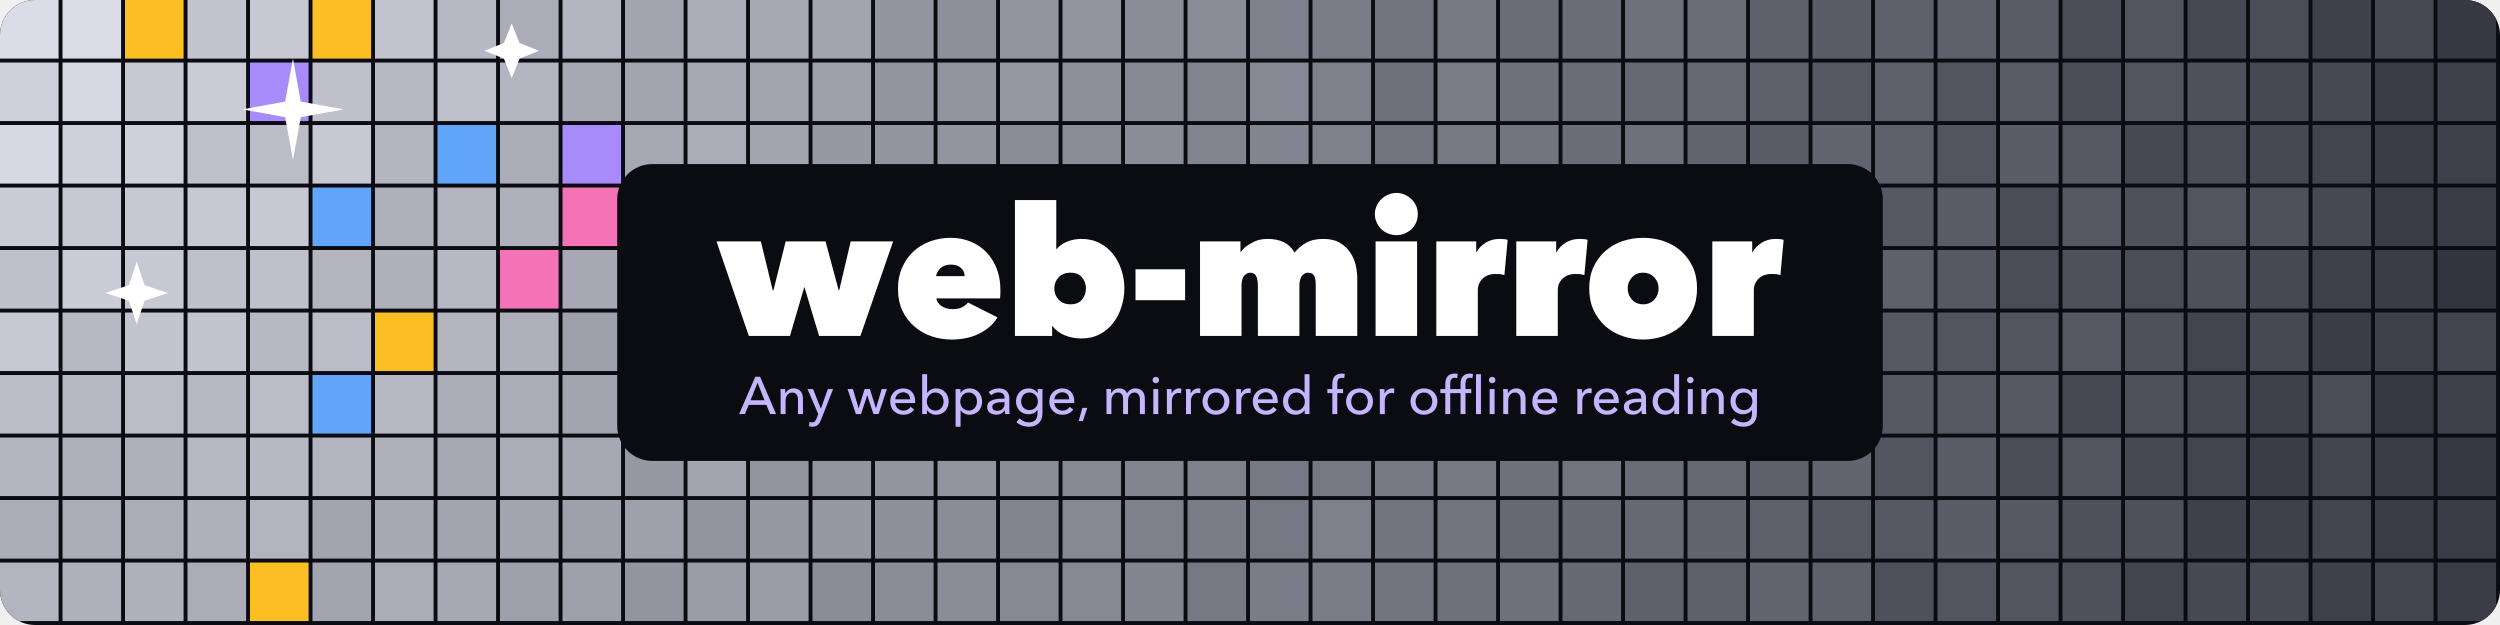
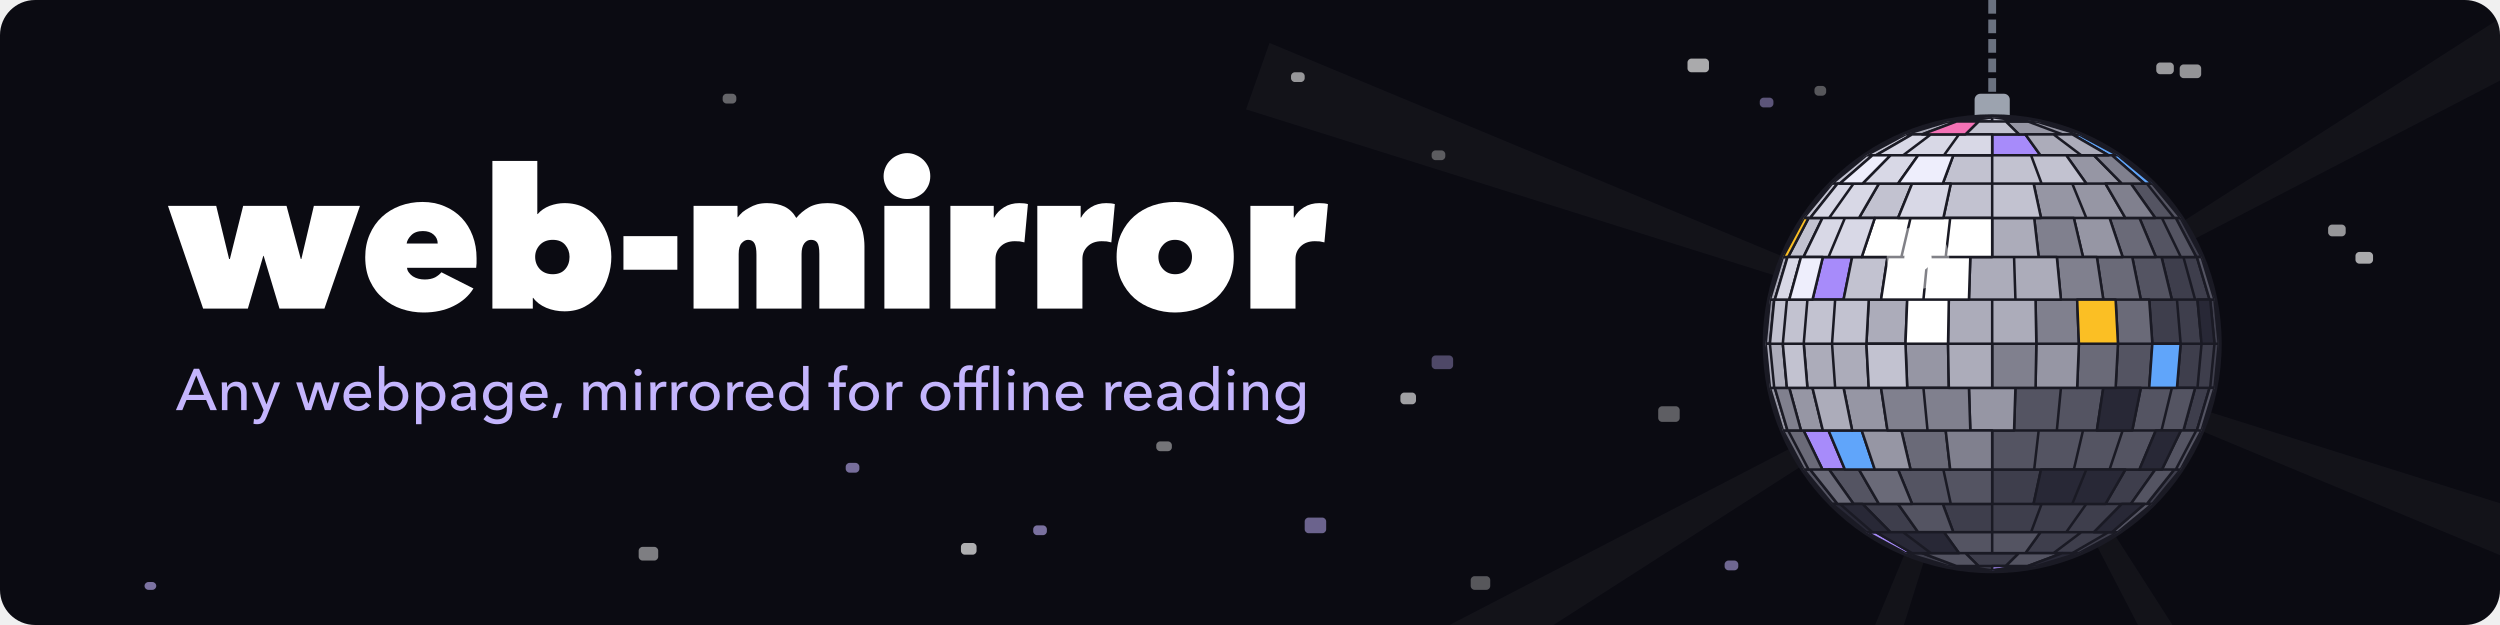
<svg xmlns="http://www.w3.org/2000/svg" viewBox="0 0 1280 320" width="1280" height="320" role="img" aria-label="web-mirror: any webpage, mirrored for offline reading">
  <defs>
    <path id="avenirheavy0" d="M404 0H175L-5 526H242L308 254H312L380 526H602L675 254H678L742 526H978L796 0H566L485 270H483Z" />
    <path id="avenirheavy1" d="M403 333Q403 361 382 379Q362 397 327 397Q289 397 268 376Q247 355 244 333ZM602 258Q602 245 602 232Q601 218 600 209H246Q247 195 256 184Q264 173 276 165Q289 157 304 153Q320 149 336 149Q368 149 390 160Q411 172 422 186L586 103Q551 46 484 13Q418 -20 330 -20Q273 -20 219 -2Q165 16 124 52Q82 87 57 140Q32 193 32 263Q32 328 55 380Q78 433 118 470Q157 506 210 526Q264 546 325 546Q387 546 438 524Q489 503 526 464Q562 426 582 373Q602 320 602 258Z" />
    <path id="avenirheavy2" d="M662 265Q662 213 646 163Q631 113 601 74Q571 34 526 10Q481 -14 422 -14Q373 -14 329 4Q285 23 262 55H260V0H53V756H283V484H285Q308 511 346 526Q384 540 422 540Q481 540 526 516Q571 492 601 453Q631 414 646 365Q662 316 662 265ZM448 265Q448 300 426 326Q404 352 362 352Q321 352 296 326Q272 300 272 265Q272 228 296 202Q321 176 362 176Q404 176 426 202Q448 227 448 265Z" />
    <path id="avenirheavy3" d="M30 371H306V199H30Z" />
    <path id="avenirheavy4" d="M375 0V276Q375 316 365 334Q355 352 332 352Q315 352 300 336Q284 320 284 279V0H53V526H278V468H280Q290 481 304 494Q319 506 338 516Q356 527 379 534Q402 540 429 540Q481 540 519 522Q557 503 579 464Q605 496 643 518Q681 540 739 540Q795 540 832 518Q868 496 890 463Q911 430 920 392Q928 353 928 320V0H697V280Q697 323 686 338Q676 352 654 352Q634 352 620 334Q606 315 606 279V0Z" />
    <path id="avenirheavy5" d="M54 526H285V0H54ZM50 678Q50 702 60 724Q69 745 86 761Q102 777 124 786Q146 796 171 796Q195 796 216 786Q237 777 254 761Q270 745 280 724Q289 702 289 678Q289 653 280 632Q270 610 254 594Q237 579 216 570Q195 561 171 561Q146 561 124 570Q102 579 86 594Q69 610 60 632Q50 653 50 678Z" />
    <path id="avenirheavy6" d="M53 526H275V466H277Q294 498 328 519Q361 540 406 540Q433 540 450 535L432 339Q421 342 408 344Q394 345 383 345Q338 345 311 319Q284 293 284 255V0H53Z" />
    <path id="avenirheavy7" d="M632 265Q632 197 608 144Q583 91 542 54Q500 18 446 -1Q391 -20 331 -20Q272 -20 218 -1Q163 18 122 54Q81 91 56 144Q32 197 32 265Q32 332 56 384Q81 437 122 473Q163 509 218 528Q272 546 331 546Q391 546 446 528Q500 509 542 473Q583 437 608 384Q632 332 632 265ZM331 352Q293 352 270 326Q246 300 246 265Q246 228 270 202Q294 176 332 176Q370 176 394 202Q418 228 418 265Q418 300 394 326Q369 352 331 352Z" />
-     <path id="avenirmed8" d="M115 0H5L312 708H402L706 0H594L522 174H186ZM221 261H486L354 593Z" />
-     <path id="avenirmed9" d="M166 474Q168 456 169 434Q170 411 170 396H173Q182 415 198 432Q213 448 233 460Q253 473 277 480Q301 487 327 487Q373 487 406 472Q439 456 461 430Q483 404 494 369Q504 334 504 294V0H410V263Q410 292 406 318Q401 344 389 364Q377 384 356 396Q335 408 302 408Q246 408 210 366Q175 323 175 252V0H81V372Q81 391 80 421Q79 451 77 474Z" />
    <path id="avenirmed10" d="M261 102H263L394 474H494L264 -112Q252 -142 238 -166Q224 -189 205 -206Q186 -222 160 -231Q135 -240 100 -240Q85 -240 70 -238Q54 -237 38 -233L47 -150Q71 -158 94 -158Q131 -158 149 -138Q167 -117 182 -79L212 0L9 474H114Z" />
    <path id="avenirmed11" d="M116 474 223 112H225L338 474H437L552 112H554L661 474H760L603 0H505L388 356H386L270 0H172L14 474Z" />
    <path id="avenirmed12" d="M428 279Q427 307 418 332Q410 356 394 374Q377 392 352 402Q328 413 295 413Q265 413 238 402Q212 392 192 374Q173 356 160 332Q148 307 146 279ZM523 241Q523 233 523 225Q523 217 522 209H146Q147 179 160 152Q172 126 193 106Q214 87 242 76Q269 65 300 65Q348 65 383 86Q418 107 438 137L504 84Q466 34 414 10Q363 -13 300 -13Q246 -13 200 5Q154 23 121 56Q88 88 69 134Q50 180 50 236Q50 291 68 338Q87 384 120 417Q153 450 198 468Q243 487 295 487Q347 487 390 470Q432 453 462 421Q491 389 507 344Q523 298 523 241Z" />
    <path id="avenirmed13" d="M174 75V0H83V756H177V403H180Q204 438 247 462Q290 487 349 487Q402 487 446 468Q489 449 520 415Q552 381 569 336Q586 290 586 238Q586 186 569 140Q552 94 521 60Q490 26 446 6Q402 -13 347 -13Q296 -13 250 10Q204 32 176 75ZM489 238Q489 271 479 302Q469 333 449 357Q429 381 400 395Q370 409 331 409Q295 409 266 395Q236 381 215 357Q194 333 182 302Q171 271 171 237Q171 203 182 172Q194 141 215 118Q236 94 266 80Q295 66 331 66Q370 66 400 80Q429 95 449 119Q469 143 479 174Q489 205 489 238Z" />
    <path id="avenirmed14" d="M175 -240H81V474H173V400H176Q199 438 244 462Q288 487 347 487Q400 487 444 468Q487 449 518 415Q550 381 567 336Q584 290 584 238Q584 186 567 140Q550 94 519 60Q488 26 444 6Q400 -13 345 -13Q294 -13 249 9Q204 31 178 71H175ZM487 238Q487 271 477 302Q467 333 447 357Q427 381 398 395Q368 409 329 409Q293 409 264 395Q234 381 213 357Q192 333 180 302Q169 271 169 237Q169 203 180 172Q192 141 213 118Q234 94 264 80Q293 66 329 66Q368 66 398 80Q427 95 447 119Q467 143 477 174Q487 205 487 238Z" />
    <path id="avenirmed15" d="M376 307Q376 360 344 386Q312 411 259 411Q219 411 184 396Q148 380 124 356L74 416Q109 449 160 468Q210 487 268 487Q319 487 356 472Q394 458 418 433Q442 408 454 374Q466 340 466 301V94Q466 70 468 44Q469 17 473 0H388Q380 34 380 68H377Q351 30 312 9Q272 -12 218 -12Q190 -12 160 -4Q129 3 104 20Q79 37 62 65Q46 93 46 134Q46 188 75 220Q104 251 151 268Q198 284 257 289Q316 294 376 294ZM353 226Q318 226 280 223Q243 220 212 211Q182 202 162 184Q142 166 142 136Q142 115 150 101Q159 87 173 78Q187 69 204 66Q221 62 239 62Q305 62 340 102Q376 141 376 201V226Z" />
    <path id="avenirmed16" d="M118 -81Q149 -116 196 -137Q242 -158 291 -158Q338 -158 370 -144Q402 -131 422 -108Q441 -84 450 -52Q458 -20 458 17V78H456Q430 38 385 17Q340 -4 289 -4Q235 -4 190 15Q146 34 115 67Q84 100 67 144Q50 189 50 240Q50 291 67 336Q84 381 115 414Q146 448 190 468Q234 487 288 487Q339 487 386 465Q432 443 459 398H461V474H552V24Q552 -28 539 -76Q526 -123 495 -160Q464 -196 414 -218Q364 -240 290 -240Q228 -240 166 -218Q103 -195 58 -154ZM147 242Q147 209 158 179Q168 149 188 126Q209 103 238 89Q267 75 304 75Q340 75 370 88Q400 101 421 124Q442 146 454 176Q465 207 465 242Q465 276 454 306Q442 336 420 359Q399 382 370 396Q340 409 304 409Q267 409 238 396Q209 382 188 360Q168 337 158 306Q147 276 147 242Z" />
    <path id="avenirmed17" d="M114 -133H34L103 117H197Z" />
    <path id="avenirmed18" d="M173 396Q191 434 230 460Q270 487 324 487Q372 487 410 465Q449 443 471 392Q495 438 538 462Q581 487 632 487Q678 487 711 472Q744 456 766 430Q788 404 798 369Q809 334 809 294V0H715V263Q715 292 710 318Q705 344 693 364Q681 384 661 396Q641 408 610 408Q578 408 555 394Q532 381 518 360Q503 338 496 311Q490 284 490 256V0H396V282Q396 310 391 333Q386 356 374 372Q362 389 343 398Q324 408 296 408Q244 408 210 366Q175 323 175 252V0H81V372Q81 391 80 421Q79 451 77 474H166Q168 456 169 434Q170 411 170 396H173Z" />
    <path id="avenirmed19" d="M176 0H82V474H176ZM192 645Q192 619 174 602Q155 585 129 585Q103 585 85 602Q67 620 67 645Q67 671 85 688Q103 706 129 706Q155 706 174 688Q192 671 192 645Z" />
    <path id="avenirmed20" d="M81 372Q81 391 80 421Q79 451 77 474H166Q168 456 169 432Q170 409 170 394H173Q193 436 232 462Q270 487 318 487Q340 487 355 483L351 396Q331 401 308 401Q274 401 249 388Q224 376 208 355Q191 334 183 306Q175 279 175 249V0H81V372Z" />
    <path id="avenirmed21" d="M561 238Q561 183 542 137Q522 91 488 58Q453 24 406 6Q359 -13 305 -13Q251 -13 204 6Q157 24 123 58Q89 91 70 137Q50 183 50 238Q50 293 70 338Q89 384 123 417Q157 450 204 468Q251 487 305 487Q359 487 406 468Q453 450 488 417Q522 384 542 338Q561 293 561 238ZM463 238Q463 272 452 303Q442 334 422 358Q402 381 372 395Q343 409 305 409Q267 409 238 395Q208 381 188 358Q168 334 158 303Q147 272 147 238Q147 204 158 173Q168 142 188 118Q208 94 238 80Q267 66 305 66Q343 66 372 80Q402 94 422 118Q442 142 452 173Q463 204 463 238Z" />
    <path id="avenirmed22" d="M459 75Q432 32 386 10Q339 -13 288 -13Q233 -13 189 6Q145 26 114 60Q83 94 66 140Q49 186 49 238Q49 290 66 336Q83 381 114 415Q146 449 190 468Q234 487 287 487Q345 487 388 462Q431 438 456 403H458V756H552V0H461V75ZM147 238Q147 205 157 174Q167 143 187 119Q207 95 236 80Q265 66 304 66Q340 66 370 80Q399 94 420 118Q441 141 452 172Q464 203 464 237Q464 271 452 302Q441 333 420 357Q399 381 370 395Q340 409 304 409Q265 409 236 395Q207 381 187 357Q167 333 157 302Q147 271 147 238Z" />
    <path id="avenirmed23" d="M304 397H194V0H100V397H6V474H100V573Q100 615 110 650Q119 686 140 712Q162 738 196 753Q229 768 277 768Q311 768 336 761L325 680Q314 683 303 685Q292 687 278 687Q251 687 234 678Q218 668 209 652Q200 636 197 616Q194 595 194 573V474H304Z" />
    <path id="avenirmed24" d="M177 0H83V756H177Z" />
+     <path id="avenirmed8" d="M115 0H5L312 708H402L706 0H594L522 174H186ZM221 261H486L354 593Z" />
+     <path id="avenirmed9" d="M166 474Q168 456 169 434Q170 411 170 396H173Q182 415 198 432Q213 448 233 460Q253 473 277 480Q301 487 327 487Q373 487 406 472Q439 456 461 430Q483 404 494 369Q504 334 504 294V0H410V263Q410 292 406 318Q401 344 389 364Q377 384 356 396Q335 408 302 408Q246 408 210 366Q175 323 175 252V0H81V372Q81 391 80 421Q79 451 77 474Z" />
+     <clipPath id="bl">
+       <circle cx="1020" cy="176" r="116" />
+     </clipPath>
  </defs>
  <clipPath id="c">
    <rect width="1280" height="320" rx="18" />
  </clipPath>
  <g clip-path="url(#c)">
    <rect width="1280" height="320" fill="#0b0b12" />
-     <path d="M0 0h30v30h-30ZM32 0h30v30h-30Z" fill="#dcdce8" />
-     <path d="M64 0h30v30h-30ZM160 0h30v30h-30ZM192 160h30v30h-30ZM128 288h30v30h-30Z" fill="#fbbf24" />
-     <path d="M96 0h30v30h-30ZM192 0h30v30h-30ZM64 160h30v30h-30ZM96 160h30v30h-30Z" fill="#c4c4d0" />
-     <path d="M128 0h30v30h-30ZM64 32h30v30h-30ZM160 64h30v30h-30ZM32 96h30v30h-30ZM64 96h30v30h-30ZM96 96h30v30h-30ZM128 96h30v30h-30ZM64 128h30v30h-30ZM0 160h30v30h-30Z" fill="#c8c8d4" />
-     <path d="M224 0h30v30h-30ZM192 32h30v30h-30ZM224 128h30v30h-30ZM32 160h30v30h-30ZM128 160h30v30h-30ZM32 192h30v30h-30ZM96 192h30v30h-30ZM192 192h30v30h-30ZM96 224h30v30h-30ZM128 224h30v30h-30Z" fill="#b8b8c4" />
-     <path d="M256 0h30v30h-30ZM352 0h30v30h-30ZM256 64h30v30h-30ZM352 64h30v30h-30ZM320 96h30v30h-30ZM224 192h30v30h-30ZM256 192h30v30h-30ZM256 224h30v30h-30ZM0 256h30v30h-30ZM32 256h30v30h-30ZM64 256h30v30h-30ZM96 288h30v30h-30ZM192 288h30v30h-30ZM0 320h30v30h-30ZM128 320h30v30h-30Z" fill="#acacb8" />
-     <path d="M288 0h30v30h-30ZM256 32h30v30h-30ZM192 64h30v30h-30ZM224 96h30v30h-30ZM160 128h30v30h-30ZM224 160h30v30h-30ZM0 224h30v30h-30ZM160 224h30v30h-30ZM128 256h30v30h-30ZM0 288h30v30h-30Z" fill="#b4b4c0" />
-     <path d="M320 0h30v30h-30ZM416 0h30v30h-30ZM320 32h30v30h-30ZM384 32h30v30h-30ZM384 64h30v30h-30ZM384 96h30v30h-30ZM320 128h30v30h-30ZM288 192h30v30h-30ZM352 224h30v30h-30ZM160 256h30v30h-30ZM224 256h30v30h-30ZM256 256h30v30h-30ZM160 288h30v30h-30ZM32 320h30v30h-30ZM224 320h30v30h-30Z" fill="#a4a4b0" />
-     <path d="M384 0h30v30h-30ZM288 32h30v30h-30ZM352 32h30v30h-30ZM320 64h30v30h-30ZM352 96h30v30h-30ZM288 128h30v30h-30ZM352 128h30v30h-30ZM320 192h30v30h-30ZM224 224h30v30h-30ZM288 224h30v30h-30ZM192 256h30v30h-30ZM224 288h30v30h-30ZM96 320h30v30h-30ZM160 320h30v30h-30ZM192 320h30v30h-30Z" fill="#a8a8b4" />
-     <path d="M448 0h30v30h-30ZM512 0h30v30h-30ZM544 0h30v30h-30ZM448 32h30v30h-30ZM480 32h30v30h-30ZM448 64h30v30h-30ZM480 64h30v30h-30ZM384 160h30v30h-30ZM384 192h30v30h-30ZM480 192h30v30h-30ZM384 224h30v30h-30ZM416 224h30v30h-30ZM448 224h30v30h-30ZM480 224h30v30h-30ZM352 256h30v30h-30ZM320 288h30v30h-30ZM384 320h30v30h-30ZM416 320h30v30h-30ZM448 320h30v30h-30Z" fill="#9494a0" />
-     <path d="M480 0h30v30h-30ZM544 32h30v30h-30ZM512 96h30v30h-30ZM448 128h30v30h-30ZM576 128h30v30h-30ZM416 160h30v30h-30ZM448 256h30v30h-30ZM352 320h30v30h-30Z" fill="#90909c" />
-     <path d="M576 0h30v30h-30ZM608 0h30v30h-30ZM512 64h30v30h-30ZM544 64h30v30h-30ZM576 64h30v30h-30ZM480 96h30v30h-30ZM544 96h30v30h-30ZM576 96h30v30h-30ZM480 128h30v30h-30ZM448 192h30v30h-30ZM512 224h30v30h-30ZM480 256h30v30h-30ZM416 288h30v30h-30ZM448 288h30v30h-30ZM480 288h30v30h-30Z" fill="#8c8c98" />
-     <path d="M640 0h30v30h-30ZM672 32h30v30h-30ZM672 64h30v30h-30ZM608 128h30v30h-30ZM576 160h30v30h-30ZM608 224h30v30h-30ZM576 256h30v30h-30ZM672 256h30v30h-30Z" fill="#80808c" />
-     <path d="M672 0h30v30h-30ZM736 32h30v30h-30ZM704 96h30v30h-30ZM736 128h30v30h-30ZM672 160h30v30h-30ZM704 192h30v30h-30ZM608 256h30v30h-30ZM640 288h30v30h-30ZM672 288h30v30h-30Z" fill="#7c7c88" />
-     <path d="M704 0h30v30h-30ZM704 64h30v30h-30ZM768 64h30v30h-30ZM704 128h30v30h-30ZM704 160h30v30h-30ZM800 224h30v30h-30ZM704 256h30v30h-30ZM736 256h30v30h-30ZM704 288h30v30h-30ZM608 320h30v30h-30ZM672 320h30v30h-30Z" fill="#747480" />
-     <path d="M736 0h30v30h-30ZM736 64h30v30h-30ZM640 96h30v30h-30ZM672 96h30v30h-30ZM640 128h30v30h-30ZM736 160h30v30h-30ZM672 192h30v30h-30ZM640 224h30v30h-30ZM672 224h30v30h-30ZM704 224h30v30h-30ZM736 224h30v30h-30ZM640 256h30v30h-30ZM608 288h30v30h-30ZM640 320h30v30h-30ZM704 320h30v30h-30Z" fill="#787884" />
-     <path d="M768 0h30v30h-30ZM800 0h30v30h-30ZM864 0h30v30h-30ZM800 32h30v30h-30ZM800 64h30v30h-30ZM768 96h30v30h-30ZM800 96h30v30h-30ZM800 128h30v30h-30ZM832 160h30v30h-30ZM736 192h30v30h-30ZM864 192h30v30h-30ZM832 224h30v30h-30ZM736 320h30v30h-30Z" fill="#6c6c78" />
-     <path d="M832 0h30v30h-30ZM704 32h30v30h-30ZM768 32h30v30h-30ZM832 64h30v30h-30ZM736 96h30v30h-30ZM768 160h30v30h-30ZM768 224h30v30h-30ZM736 288h30v30h-30ZM768 288h30v30h-30Z" fill="#70707c" />
-     <path d="M896 0h30v30h-30ZM960 0h30v30h-30ZM992 0h30v30h-30ZM896 32h30v30h-30ZM960 32h30v30h-30ZM960 64h30v30h-30ZM960 128h30v30h-30ZM896 160h30v30h-30ZM896 224h30v30h-30ZM896 256h30v30h-30ZM832 288h30v30h-30ZM864 288h30v30h-30ZM928 288h30v30h-30ZM896 320h30v30h-30Z" fill="#60606c" />
-     <path d="M928 0h30v30h-30ZM1024 0h30v30h-30ZM1024 32h30v30h-30ZM896 64h30v30h-30ZM1024 64h30v30h-30ZM896 96h30v30h-30ZM992 96h30v30h-30ZM928 160h30v30h-30ZM896 192h30v30h-30ZM992 224h30v30h-30ZM992 256h30v30h-30ZM960 320h30v30h-30Z" fill="#5c5c68" />
-     <path d="M1056 0h30v30h-30ZM1152 0h30v30h-30ZM1056 32h30v30h-30ZM1120 64h30v30h-30ZM1024 96h30v30h-30ZM1024 128h30v30h-30ZM1088 128h30v30h-30ZM1184 192h30v30h-30ZM1024 224h30v30h-30ZM1024 320h30v30h-30ZM1056 320h30v30h-30Z" fill="#4c4c58" />
-     <path d="M1088 0h30v30h-30ZM992 32h30v30h-30ZM1088 32h30v30h-30ZM992 64h30v30h-30ZM1120 96h30v30h-30ZM992 160h30v30h-30ZM1024 160h30v30h-30ZM960 224h30v30h-30ZM1056 224h30v30h-30ZM992 288h30v30h-30ZM1024 288h30v30h-30ZM928 320h30v30h-30Z" fill="#545460" />
-     <path d="M1120 0h30v30h-30ZM1216 0h30v30h-30ZM1152 32h30v30h-30ZM1184 32h30v30h-30ZM1088 64h30v30h-30ZM1152 64h30v30h-30ZM1184 96h30v30h-30ZM1152 128h30v30h-30ZM1152 160h30v30h-30ZM1056 192h30v30h-30ZM1120 192h30v30h-30ZM1088 224h30v30h-30ZM1120 288h30v30h-30ZM1152 288h30v30h-30ZM1088 320h30v30h-30ZM1152 320h30v30h-30Z" fill="#484854" />
-     <path d="M1184 0h30v30h-30ZM1280 0h30v30h-30ZM1248 32h30v30h-30ZM1344 32h30v30h-30ZM1248 64h30v30h-30ZM1184 128h30v30h-30ZM1216 160h30v30h-30ZM1312 160h30v30h-30ZM1152 192h30v30h-30ZM1248 192h30v30h-30ZM1312 192h30v30h-30ZM1280 224h30v30h-30ZM1120 256h30v30h-30ZM1152 256h30v30h-30ZM1184 288h30v30h-30ZM1120 320h30v30h-30ZM1248 320h30v30h-30Z" fill="#40404c" />
-     <path d="M1248 0h30v30h-30ZM1312 0h30v30h-30ZM1344 0h30v30h-30ZM1376 0h30v30h-30ZM1280 32h30v30h-30ZM1376 32h30v30h-30ZM1216 192h30v30h-30ZM1248 224h30v30h-30ZM1344 224h30v30h-30Z" fill="#383844" />
-     <path d="M0 32h30v30h-30ZM32 64h30v30h-30ZM64 64h30v30h-30Z" fill="#d0d0dc" />
-     <path d="M32 32h30v30h-30ZM0 64h30v30h-30Z" fill="#d8d8e4" />
-     <path d="M96 32h30v30h-30ZM0 96h30v30h-30ZM32 128h30v30h-30Z" fill="#ccccd8" />
-     <path d="M128 32h30v30h-30ZM288 64h30v30h-30ZM64 320h30v30h-30Z" fill="#a78bfa" />
-     <path d="M160 32h30v30h-30ZM224 32h30v30h-30ZM96 64h30v30h-30ZM0 128h30v30h-30ZM96 128h30v30h-30ZM128 128h30v30h-30Z" fill="#c0c0cc" />
-     <path d="M416 32h30v30h-30ZM384 128h30v30h-30ZM288 160h30v30h-30ZM320 160h30v30h-30ZM352 160h30v30h-30ZM352 192h30v30h-30ZM288 256h30v30h-30ZM320 256h30v30h-30ZM256 288h30v30h-30ZM288 288h30v30h-30Z" fill="#a0a0ac" />
-     <path d="M512 32h30v30h-30ZM416 64h30v30h-30ZM416 192h30v30h-30ZM320 224h30v30h-30ZM384 256h30v30h-30ZM416 256h30v30h-30Z" fill="#9898a4" />
-     <path d="M576 32h30v30h-30ZM640 32h30v30h-30ZM512 128h30v30h-30ZM544 128h30v30h-30ZM480 160h30v30h-30ZM512 160h30v30h-30ZM608 160h30v30h-30ZM640 160h30v30h-30ZM512 192h30v30h-30ZM544 192h30v30h-30ZM544 224h30v30h-30ZM544 256h30v30h-30ZM512 288h30v30h-30ZM544 288h30v30h-30ZM512 320h30v30h-30Z" fill="#888894" />
-     <path d="M608 32h30v30h-30ZM608 64h30v30h-30ZM640 64h30v30h-30ZM608 96h30v30h-30ZM672 128h30v30h-30ZM544 160h30v30h-30ZM576 192h30v30h-30ZM608 192h30v30h-30ZM640 192h30v30h-30ZM576 224h30v30h-30ZM512 256h30v30h-30ZM576 288h30v30h-30ZM480 320h30v30h-30ZM544 320h30v30h-30ZM576 320h30v30h-30Z" fill="#848490" />
-     <path d="M832 32h30v30h-30ZM864 32h30v30h-30ZM832 96h30v30h-30ZM864 96h30v30h-30ZM768 128h30v30h-30ZM832 128h30v30h-30ZM800 160h30v30h-30ZM768 192h30v30h-30ZM800 192h30v30h-30ZM832 192h30v30h-30ZM864 224h30v30h-30ZM768 256h30v30h-30ZM800 256h30v30h-30ZM832 256h30v30h-30ZM800 288h30v30h-30ZM832 320h30v30h-30ZM864 320h30v30h-30Z" fill="#686874" />
-     <path d="M928 32h30v30h-30ZM1056 64h30v30h-30ZM960 96h30v30h-30ZM1056 96h30v30h-30ZM992 128h30v30h-30ZM960 160h30v30h-30ZM1056 160h30v30h-30ZM928 192h30v30h-30ZM960 192h30v30h-30ZM992 192h30v30h-30ZM1024 192h30v30h-30ZM928 256h30v30h-30ZM960 256h30v30h-30ZM1024 256h30v30h-30ZM992 320h30v30h-30Z" fill="#585864" />
-     <path d="M1120 32h30v30h-30ZM1088 96h30v30h-30ZM1152 96h30v30h-30ZM1056 128h30v30h-30ZM1120 128h30v30h-30ZM1088 160h30v30h-30ZM1088 192h30v30h-30ZM1056 256h30v30h-30ZM1088 256h30v30h-30ZM960 288h30v30h-30ZM1056 288h30v30h-30Z" fill="#50505c" />
-     <path d="M1216 32h30v30h-30ZM1216 64h30v30h-30ZM1280 64h30v30h-30ZM1376 64h30v30h-30ZM1216 96h30v30h-30ZM1248 96h30v30h-30ZM1312 96h30v30h-30ZM1216 128h30v30h-30ZM1184 160h30v30h-30ZM1280 160h30v30h-30ZM1344 160h30v30h-30ZM1280 192h30v30h-30ZM1344 192h30v30h-30ZM1152 224h30v30h-30ZM1216 224h30v30h-30ZM1216 256h30v30h-30ZM1248 256h30v30h-30ZM1248 288h30v30h-30ZM1344 288h30v30h-30ZM1184 320h30v30h-30ZM1312 320h30v30h-30ZM1344 320h30v30h-30Z" fill="#3c3c48" />
-     <path d="M1312 32h30v30h-30ZM1312 64h30v30h-30ZM1280 96h30v30h-30ZM1344 96h30v30h-30ZM1376 96h30v30h-30ZM1248 128h30v30h-30ZM1280 128h30v30h-30ZM1312 128h30v30h-30ZM1376 128h30v30h-30ZM1376 160h30v30h-30ZM1376 192h30v30h-30ZM1312 224h30v30h-30ZM1376 224h30v30h-30ZM1280 256h30v30h-30ZM1344 256h30v30h-30ZM1376 256h30v30h-30ZM1312 288h30v30h-30ZM1216 320h30v30h-30ZM1376 320h30v30h-30Z" fill="#343440" />
-     <path d="M128 64h30v30h-30ZM160 160h30v30h-30ZM0 192h30v30h-30ZM64 192h30v30h-30ZM128 192h30v30h-30Z" fill="#bcbcc8" />
-     <path d="M224 64h30v30h-30ZM160 96h30v30h-30ZM160 192h30v30h-30Z" fill="#60a5fa" />
-     <path d="M864 64h30v30h-30ZM928 64h30v30h-30ZM928 96h30v30h-30ZM864 128h30v30h-30ZM896 128h30v30h-30ZM928 128h30v30h-30ZM864 160h30v30h-30ZM928 224h30v30h-30ZM864 256h30v30h-30ZM896 288h30v30h-30ZM768 320h30v30h-30ZM800 320h30v30h-30Z" fill="#646470" />
-     <path d="M1184 64h30v30h-30ZM1120 160h30v30h-30ZM1248 160h30v30h-30ZM1120 224h30v30h-30ZM1184 224h30v30h-30ZM1184 256h30v30h-30ZM1088 288h30v30h-30ZM1216 288h30v30h-30Z" fill="#444450" />
-     <path d="M1344 64h30v30h-30ZM1344 128h30v30h-30ZM1312 256h30v30h-30ZM1280 288h30v30h-30ZM1376 288h30v30h-30ZM1280 320h30v30h-30Z" fill="#30303c" />
-     <path d="M192 96h30v30h-30ZM256 96h30v30h-30ZM192 128h30v30h-30ZM256 160h30v30h-30ZM32 224h30v30h-30ZM64 224h30v30h-30ZM192 224h30v30h-30ZM96 256h30v30h-30ZM32 288h30v30h-30ZM64 288h30v30h-30Z" fill="#b0b0bc" />
-     <path d="M288 96h30v30h-30ZM256 128h30v30h-30Z" fill="#f472b6" />
-     <path d="M416 96h30v30h-30ZM448 96h30v30h-30ZM416 128h30v30h-30ZM448 160h30v30h-30ZM352 288h30v30h-30ZM384 288h30v30h-30ZM256 320h30v30h-30ZM288 320h30v30h-30ZM320 320h30v30h-30Z" fill="#9c9ca8" />
-     <path d="M150 30L154 52L176 56L154 60L150 82L146 60L124 56L146 52Z" fill="#fff" />
-     <path d="M70 134L74 146L86 150L74 154L70 166L66 154L54 150L66 146Z" fill="#fff" />
-     <path d="M262 12L266 22L276 26L266 30L262 40L258 30L248 26L258 22Z" fill="#fff" />
-     <rect x="316" y="84" width="648" height="152" rx="18" fill="#0b0b12" />
-     <g fill="#ffffff" transform="translate(367.3 172.0) scale(0.092 -0.092)">
+     <path d="M1020 176L665 360L683 392Z" fill="#fff" opacity=".035" />
+     <path d="M1020 176L650 22L638 56Z" fill="#fff" opacity=".035" />
+     <path d="M1020 176L1390 330L1402 296Z" fill="#fff" opacity=".035" />
+     <path d="M1020 176L1204 531L1236 513Z" fill="#fff" opacity=".035" />
+     <path d="M1020 176L866 546L900 558Z" fill="#fff" opacity=".035" />
+     <path d="M1020 176L1375 -8L1357 -40Z" fill="#fff" opacity=".035" />
+     <rect x="327" y="280" width="10" height="7" rx="2" fill="#ffffff" opacity="0.47" transform="rotate(0 327 280)" />
+     <rect x="733" y="182" width="11" height="7" rx="2" fill="#c4b5fd" opacity="0.36" transform="rotate(0 733 182)" />
+     <rect x="529" y="269" width="7" height="5" rx="2" fill="#c4b5fd" opacity="0.60" transform="rotate(0 529 269)" />
+     <rect x="883" y="287" width="7" height="5" rx="2" fill="#c4b5fd" opacity="0.54" transform="rotate(0 883 287)" />
+     <rect x="753" y="295" width="10" height="7" rx="2" fill="#ffffff" opacity="0.31" transform="rotate(0 753 295)" />
+     <rect x="433" y="237" width="7" height="5" rx="2" fill="#c4b5fd" opacity="0.58" transform="rotate(0 433 237)" />
+     <rect x="74" y="298" width="6" height="4" rx="2" fill="#c4b5fd" opacity="0.61" transform="rotate(0 74 298)" />
+     <rect x="1116" y="33" width="11" height="7" rx="2" fill="#ffffff" opacity="0.56" transform="rotate(0 1116 33)" />
+     <rect x="864" y="30" width="11" height="7" rx="2" fill="#ffffff" opacity="0.65" transform="rotate(0 864 30)" />
+     <rect x="929" y="44" width="6" height="5" rx="2" fill="#ffffff" opacity="0.31" transform="rotate(0 929 44)" />
+     <rect x="592" y="226" width="8" height="5" rx="2" fill="#ffffff" opacity="0.43" transform="rotate(0 592 226)" />
+     <rect x="1206" y="129" width="9" height="6" rx="2" fill="#ffffff" opacity="0.65" transform="rotate(0 1206 129)" />
+     <rect x="849" y="208" width="11" height="8" rx="2" fill="#ffffff" opacity="0.34" transform="rotate(0 849 208)" />
+     <rect x="1192" y="115" width="9" height="6" rx="2" fill="#ffffff" opacity="0.57" transform="rotate(0 1192 115)" />
+     <rect x="661" y="37" width="7" height="5" rx="2" fill="#ffffff" opacity="0.56" transform="rotate(0 661 37)" />
+     <rect x="492" y="278" width="8" height="6" rx="2" fill="#ffffff" opacity="0.67" transform="rotate(0 492 278)" />
+     <rect x="717" y="201" width="8" height="6" rx="2" fill="#ffffff" opacity="0.61" transform="rotate(0 717 201)" />
+     <rect x="901" y="50" width="7" height="5" rx="2" fill="#c4b5fd" opacity="0.44" transform="rotate(0 901 50)" />
+     <rect x="1104" y="32" width="9" height="6" rx="2" fill="#ffffff" opacity="0.58" transform="rotate(0 1104 32)" />
+     <rect x="668" y="265" width="11" height="8" rx="2" fill="#c4b5fd" opacity="0.52" transform="rotate(0 668 265)" />
+     <rect x="370" y="48" width="7" height="5" rx="2" fill="#ffffff" opacity="0.37" transform="rotate(0 370 48)" />
+     <rect x="733" y="77" width="7" height="5" rx="2" fill="#ffffff" opacity="0.31" transform="rotate(0 733 77)" />
+     <path d="M1020 0V52" stroke="#6b7280" stroke-width="4" stroke-dasharray="7 3" />
+     <rect x="1011" y="48" width="18" height="14" rx="3" fill="#9ca3af" />
+     <circle cx="1020" cy="176" r="117.5" fill="#1a1a24" />
+     <g clip-path="url(#bl)" stroke="#1a1a24" stroke-width="1.3" stroke-linejoin="round">
+       <path d="M1020.0 292.0L1020.0 292.0L1004.0 289.8L997.4 289.8ZM1020.0 292.0L1020.0 292.0L1020.0 289.8L1004.0 289.8ZM997.4 289.8L1001.7 289.8L984.1 283.2L975.6 283.2ZM1013.0 289.8L1027.0 289.8L1033.7 283.2L1006.3 283.2ZM1037.0 283.2L1051.4 283.2L1065.6 272.5L1044.7 272.5ZM1051.4 283.2L1061.0 283.2L1079.5 272.5L1065.6 272.5ZM1061.0 283.2L1064.4 283.2L1084.4 272.5L1079.5 272.5ZM967.9 272.5L982.1 272.5L971.8 258.0L953.6 258.0ZM1000.1 272.5L1020.0 272.5L1020.0 258.0L994.7 258.0ZM1020.0 272.5L1039.9 272.5L1045.3 258.0L1020.0 258.0ZM1039.9 272.5L1057.9 272.5L1068.2 258.0L1045.3 258.0ZM1057.9 272.5L1072.1 272.5L1086.4 258.0L1068.2 258.0ZM1020.0 258.0L1041.2 258.0L1045.0 240.4L1020.0 240.4ZM1078.0 258.0L1091.0 258.0L1103.5 240.4L1088.2 240.4ZM1099.2 258.0L1102.0 258.0L1116.5 240.4L1113.2 240.4ZM1117.9 220.4L1124.8 220.4L1131.3 198.6L1123.9 198.6ZM1114.6 198.6L1125.1 198.6L1127.2 176.0L1116.5 176.0ZM1125.1 198.6L1131.6 198.6L1133.8 176.0L1127.2 176.0ZM1131.6 198.6L1133.8 198.6L1136.0 176.0L1133.8 176.0ZM1102.0 176.0L1116.5 176.0L1114.6 153.4L1100.4 153.4ZM1116.5 176.0L1127.2 176.0L1125.1 153.4L1114.6 153.4ZM1133.8 176.0L1136.0 176.0L1133.8 153.4L1131.6 153.4ZM1112.0 153.4L1123.9 153.4L1117.9 131.6L1106.7 131.6ZM1123.9 153.4L1131.3 153.4L1124.8 131.6L1117.9 131.6ZM1124.5 131.6L1127.2 131.6L1116.5 111.6L1114.0 111.6Z" fill="#3e3e4c" />
+       <path d="M1020.0 292.0L1020.0 292.0L1036.0 289.8L1020.0 289.8ZM975.6 283.2L979.0 283.2L960.5 272.5L955.6 272.5ZM933.1 240.4L944.6 240.4L936.2 220.4L923.4 220.4ZM928.0 153.4L943.9 153.4L948.3 131.6L933.3 131.6ZM1020.0 79.5L1044.7 79.5L1037.0 68.8L1020.0 68.8Z" fill="#a78bfa" />
+       <path d="M1020.0 292.0L1020.0 292.0L1042.6 289.8L1036.0 289.8ZM1001.7 289.8L1013.0 289.8L1006.3 283.2L984.1 283.2ZM1027.0 289.8L1038.3 289.8L1055.9 283.2L1033.7 283.2ZM1003.0 283.2L1020.0 283.2L1020.0 272.5L995.3 272.5ZM1020.0 283.2L1037.0 283.2L1044.7 272.5L1020.0 272.5ZM982.1 272.5L1000.1 272.5L994.7 258.0L971.8 258.0ZM1081.3 272.5L1084.4 272.5L1102.0 258.0L1098.0 258.0ZM938.0 258.0L940.8 258.0L926.8 240.4L923.5 240.4ZM949.0 258.0L962.0 258.0L951.8 240.4L936.5 240.4ZM979.0 258.0L998.8 258.0L995.0 240.4L971.8 240.4ZM998.8 258.0L1020.0 258.0L1020.0 240.4L995.0 240.4ZM1091.0 258.0L1099.2 258.0L1113.2 240.4L1103.5 240.4ZM1020.0 240.4L1041.5 240.4L1043.8 220.4L1020.0 220.4ZM1041.5 240.4L1061.8 240.4L1066.5 220.4L1043.8 220.4ZM1061.8 240.4L1080.1 240.4L1086.8 220.4L1066.5 220.4ZM1080.1 240.4L1095.4 240.4L1103.8 220.4L1086.8 220.4ZM1106.9 240.4L1114.0 240.4L1124.5 220.4L1116.6 220.4ZM1114.0 240.4L1116.5 240.4L1127.2 220.4L1124.5 220.4ZM1031.2 220.4L1053.1 220.4L1055.2 198.6L1031.9 198.6ZM1053.1 220.4L1073.6 220.4L1076.9 198.6L1055.2 198.6ZM1091.7 220.4L1106.7 220.4L1112.0 198.6L1096.1 198.6ZM1106.7 220.4L1117.9 220.4L1123.9 198.6L1112.0 198.6ZM1124.8 220.4L1127.2 220.4L1133.8 198.6L1131.3 198.6ZM1083.2 198.6L1100.4 198.6L1102.0 176.0L1084.4 176.0ZM1096.1 153.4L1112.0 153.4L1106.7 131.6L1091.7 131.6ZM1131.3 153.4L1133.8 153.4L1127.2 131.6L1124.8 131.6ZM1103.8 131.6L1116.6 131.6L1106.9 111.6L1095.4 111.6ZM1116.6 131.6L1124.5 131.6L1114.0 111.6L1106.9 111.6ZM1103.5 111.6L1113.2 111.6L1099.2 94.0L1091.0 94.0ZM1113.2 111.6L1116.5 111.6L1102.0 94.0L1099.2 94.0Z" fill="#545462" />
+       <path d="M1038.3 289.8L1042.6 289.8L1064.4 283.2L1055.9 283.2ZM979.0 283.2L988.6 283.2L974.4 272.5L960.5 272.5ZM988.6 283.2L1003.0 283.2L995.3 272.5L974.4 272.5ZM955.6 272.5L958.7 272.5L942.0 258.0L938.0 258.0ZM958.7 272.5L967.9 272.5L953.6 258.0L942.0 258.0ZM1072.1 272.5L1081.3 272.5L1098.0 258.0L1086.4 258.0ZM1041.2 258.0L1061.0 258.0L1068.2 240.4L1045.0 240.4ZM1061.0 258.0L1078.0 258.0L1088.2 240.4L1068.2 240.4ZM1095.4 240.4L1106.9 240.4L1116.6 220.4L1103.8 220.4ZM1073.6 220.4L1091.7 220.4L1096.1 198.6L1076.9 198.6ZM1127.2 176.0L1133.8 176.0L1131.6 153.4L1125.1 153.4Z" fill="#282836" />
+       <path d="M940.8 258.0L949.0 258.0L936.5 240.4L926.8 240.4ZM962.0 258.0L979.0 258.0L971.8 240.4L951.8 240.4ZM923.5 240.4L926.0 240.4L915.5 220.4L912.8 220.4ZM926.0 240.4L933.1 240.4L923.4 220.4L915.5 220.4ZM978.2 240.4L998.5 240.4L996.2 220.4L973.5 220.4ZM1063.5 198.6L1083.2 198.6L1084.4 176.0L1064.4 176.0ZM1084.4 176.0L1102.0 176.0L1100.4 153.4L1083.2 153.4ZM1076.9 153.4L1096.1 153.4L1091.7 131.6L1073.6 131.6ZM1086.8 131.6L1103.8 131.6L1095.4 111.6L1080.1 111.6Z" fill="#6a6a78" />
+       <path d="M944.6 240.4L959.9 240.4L953.2 220.4L936.2 220.4ZM1100.4 198.6L1114.6 198.6L1116.5 176.0L1102.0 176.0ZM1098.0 94.0L1102.0 94.0L1084.4 79.5L1081.3 79.5ZM1079.5 79.5L1084.4 79.5L1064.4 68.8L1061.0 68.8Z" fill="#60a5fa" />
+       <path d="M959.9 240.4L978.2 240.4L973.5 220.4L953.2 220.4ZM912.8 220.4L915.2 220.4L908.7 198.6L906.2 198.6ZM922.1 220.4L933.3 220.4L928.0 198.6L916.1 198.6ZM948.3 220.4L966.4 220.4L963.1 198.6L943.9 198.6ZM1008.8 220.4L1031.2 220.4L1031.9 198.6L1008.1 198.6ZM976.5 198.6L997.8 198.6L997.4 176.0L975.6 176.0ZM1042.2 198.6L1063.5 198.6L1064.4 176.0L1042.6 176.0ZM904.0 176.0L906.2 176.0L908.4 153.4L906.2 153.4ZM1066.5 131.6L1086.8 131.6L1080.1 111.6L1061.8 111.6ZM1045.0 111.6L1068.2 111.6L1061.0 94.0L1041.2 94.0ZM1068.2 111.6L1088.2 111.6L1078.0 94.0L1061.0 94.0ZM1068.2 94.0L1086.4 94.0L1072.1 79.5L1057.9 79.5ZM1033.7 68.8L1055.9 68.8L1038.3 62.2L1027.0 62.2ZM1055.9 68.8L1064.4 68.8L1042.6 62.2L1038.3 62.2Z" fill="#9696a4" />
+       <path d="M998.5 240.4L1020.0 240.4L1020.0 220.4L996.2 220.4ZM915.2 220.4L922.1 220.4L916.1 198.6L908.7 198.6ZM966.4 220.4L986.9 220.4L984.8 198.6L963.1 198.6ZM986.9 220.4L1008.8 220.4L1008.1 198.6L984.8 198.6ZM1020.0 198.6L1042.2 198.6L1042.6 176.0L1020.0 176.0ZM1042.6 176.0L1064.4 176.0L1063.5 153.4L1042.2 153.4ZM1055.2 153.4L1076.9 153.4L1073.6 131.6L1053.1 131.6ZM1043.8 131.6L1066.5 131.6L1061.8 111.6L1041.5 111.6ZM1088.2 111.6L1103.5 111.6L1091.0 94.0L1078.0 94.0ZM1086.4 94.0L1098.0 94.0L1081.3 79.5L1072.1 79.5Z" fill="#80808e" />
+       <path d="M933.3 220.4L948.3 220.4L943.9 198.6L928.0 198.6ZM906.2 198.6L908.4 198.6L906.2 176.0L904.0 176.0ZM908.4 198.6L914.9 198.6L912.8 176.0L906.2 176.0ZM925.4 198.6L939.6 198.6L938.0 176.0L923.5 176.0ZM939.6 198.6L956.8 198.6L955.6 176.0L938.0 176.0ZM997.8 198.6L1020.0 198.6L1020.0 176.0L997.4 176.0ZM955.6 176.0L975.6 176.0L976.5 153.4L956.8 153.4ZM997.4 176.0L1020.0 176.0L1020.0 153.4L997.8 153.4ZM1020.0 176.0L1042.6 176.0L1042.2 153.4L1020.0 153.4ZM906.2 153.4L908.7 153.4L915.2 131.6L912.8 131.6ZM1008.1 153.4L1031.9 153.4L1031.2 131.6L1008.8 131.6ZM1031.9 153.4L1055.2 153.4L1053.1 131.6L1031.2 131.6ZM1020.0 131.6L1043.8 131.6L1041.5 111.6L1020.0 111.6ZM1044.7 79.5L1065.6 79.5L1051.4 68.8L1037.0 68.8ZM1065.6 79.5L1079.5 79.5L1061.0 68.8L1051.4 68.8ZM975.6 68.8L984.1 68.8L1001.7 62.2L997.4 62.2ZM1004.0 62.2L1020.0 62.2L1020.0 60.0L1020.0 60.0Z" fill="#acacba" />
+       <path d="M914.9 198.6L925.4 198.6L923.5 176.0L912.8 176.0ZM956.8 198.6L976.5 198.6L975.6 176.0L955.6 176.0ZM906.2 176.0L912.8 176.0L914.9 153.4L908.4 153.4ZM912.8 176.0L923.5 176.0L925.4 153.4L914.9 153.4ZM923.5 176.0L938.0 176.0L939.6 153.4L925.4 153.4ZM938.0 176.0L955.6 176.0L956.8 153.4L939.6 153.4ZM943.9 153.4L963.1 153.4L966.4 131.6L948.3 131.6ZM915.5 131.6L923.4 131.6L933.1 111.6L926.0 111.6ZM923.5 111.6L926.8 111.6L940.8 94.0L938.0 94.0ZM951.8 111.6L971.8 111.6L979.0 94.0L962.0 94.0ZM995.0 111.6L1020.0 111.6L1020.0 94.0L998.8 94.0ZM1020.0 111.6L1045.0 111.6L1041.2 94.0L1020.0 94.0ZM938.0 94.0L942.0 94.0L958.7 79.5L955.6 79.5ZM994.7 94.0L1020.0 94.0L1020.0 79.5L1000.1 79.5ZM1020.0 94.0L1045.3 94.0L1039.9 79.5L1020.0 79.5ZM1045.3 94.0L1068.2 94.0L1057.9 79.5L1039.9 79.5ZM955.6 79.5L960.5 79.5L979.0 68.8L975.6 68.8ZM1006.3 68.8L1033.7 68.8L1027.0 62.2L1013.0 62.2ZM997.4 62.2L1004.0 62.2L1020.0 60.0L1020.0 60.0ZM1020.0 62.2L1036.0 62.2L1020.0 60.0L1020.0 60.0ZM1036.0 62.2L1042.6 62.2L1020.0 60.0L1020.0 60.0Z" fill="#c2c2d0" />
+       <path d="M975.6 176.0L997.4 176.0L997.8 153.4L976.5 153.4ZM963.1 153.4L984.8 153.4L986.9 131.6L966.4 131.6ZM984.8 153.4L1008.1 153.4L1008.8 131.6L986.9 131.6ZM953.2 131.6L973.5 131.6L978.2 111.6L959.9 111.6ZM973.5 131.6L996.2 131.6L998.5 111.6L978.2 111.6ZM996.2 131.6L1020.0 131.6L1020.0 111.6L998.5 111.6Z" fill="#ffffff" />
+       <path d="M1064.4 176.0L1084.4 176.0L1083.2 153.4L1063.5 153.4ZM912.8 131.6L915.5 131.6L926.0 111.6L923.5 111.6Z" fill="#fbbf24" />
+       <path d="M908.7 153.4L916.1 153.4L922.1 131.6L915.2 131.6ZM923.4 131.6L936.2 131.6L944.6 111.6L933.1 111.6ZM936.2 131.6L953.2 131.6L959.9 111.6L944.6 111.6ZM926.8 111.6L936.5 111.6L949.0 94.0L940.8 94.0ZM936.5 111.6L951.8 111.6L962.0 94.0L949.0 94.0ZM971.8 111.6L995.0 111.6L998.8 94.0L979.0 94.0ZM953.6 94.0L971.8 94.0L982.1 79.5L967.9 79.5ZM960.5 79.5L974.4 79.5L988.6 68.8L979.0 68.8ZM974.4 79.5L995.3 79.5L1003.0 68.8L988.6 68.8ZM995.3 79.5L1020.0 79.5L1020.0 68.8L1003.0 68.8Z" fill="#d8d8e6" />
+       <path d="M916.1 153.4L928.0 153.4L933.3 131.6L922.1 131.6ZM942.0 94.0L953.6 94.0L967.9 79.5L958.7 79.5ZM971.8 94.0L994.7 94.0L1000.1 79.5L982.1 79.5Z" fill="#eeeefc" />
+       <path d="M984.1 68.8L1006.3 68.8L1013.0 62.2L1001.7 62.2Z" fill="#f472b6" />
+     </g>
+     <circle cx="982" cy="132" r="16" fill="#fff" opacity=".45" />
+     <circle cx="982" cy="132" r="7" fill="#fff" />
+     <g transform="translate(86.5 158.0) scale(0.1 -0.1)" fill="#ffffff">
      <use href="#avenirheavy0" x="0" />
      <use href="#avenirheavy1" x="973" />
      <use href="#avenirheavy2" x="1603" />
      <use href="#avenirheavy3" x="2297" />
      <use href="#avenirheavy4" x="2633" />
      <use href="#avenirheavy5" x="3609" />
      <use href="#avenirheavy6" x="3948" />
      <use href="#avenirheavy6" x="4393" />
      <use href="#avenirheavy7" x="4820" />
      <use href="#avenirheavy6" x="5484" />
    </g>
-     <g fill="#c4b5fd" transform="translate(378.3 212.0) scale(0.027 -0.027)">
+     <g transform="translate(89.9 210.0) scale(0.02995 -0.02995)" fill="#c4b5fd">
      <use href="#avenirmed8" x="0" />
      <use href="#avenirmed9" x="711" />
      <use href="#avenirmed10" x="1293" />
      <use href="#avenirmed11" x="2047" />
      <use href="#avenirmed12" x="2820" />
      <use href="#avenirmed13" x="3393" />
      <use href="#avenirmed14" x="4029" />
      <use href="#avenirmed15" x="4663" />
      <use href="#avenirmed16" x="5205" />
      <use href="#avenirmed12" x="5837" />
      <use href="#avenirmed17" x="6410" />
      <use href="#avenirmed18" x="6890" />
      <use href="#avenirmed19" x="7777" />
      <use href="#avenirmed20" x="8036" />
      <use href="#avenirmed20" x="8398" />
      <use href="#avenirmed21" x="8742" />
      <use href="#avenirmed20" x="9352" />
      <use href="#avenirmed12" x="9696" />
      <use href="#avenirmed22" x="10269" />
      <use href="#avenirmed23" x="11154" />
      <use href="#avenirmed21" x="11464" />
      <use href="#avenirmed20" x="12074" />
      <use href="#avenirmed21" x="12686" />
      <use href="#avenirmed23" x="13296" />
      <use href="#avenirmed23" x="13585" />
      <use href="#avenirmed24" x="13895" />
      <use href="#avenirmed19" x="14155" />
      <use href="#avenirmed9" x="14414" />
      <use href="#avenirmed12" x="14996" />
      <use href="#avenirmed20" x="15819" />
      <use href="#avenirmed12" x="16163" />
      <use href="#avenirmed15" x="16736" />
      <use href="#avenirmed22" x="17278" />
      <use href="#avenirmed19" x="17913" />
      <use href="#avenirmed9" x="18172" />
      <use href="#avenirmed16" x="18754" />
    </g>
  </g>
</svg>
